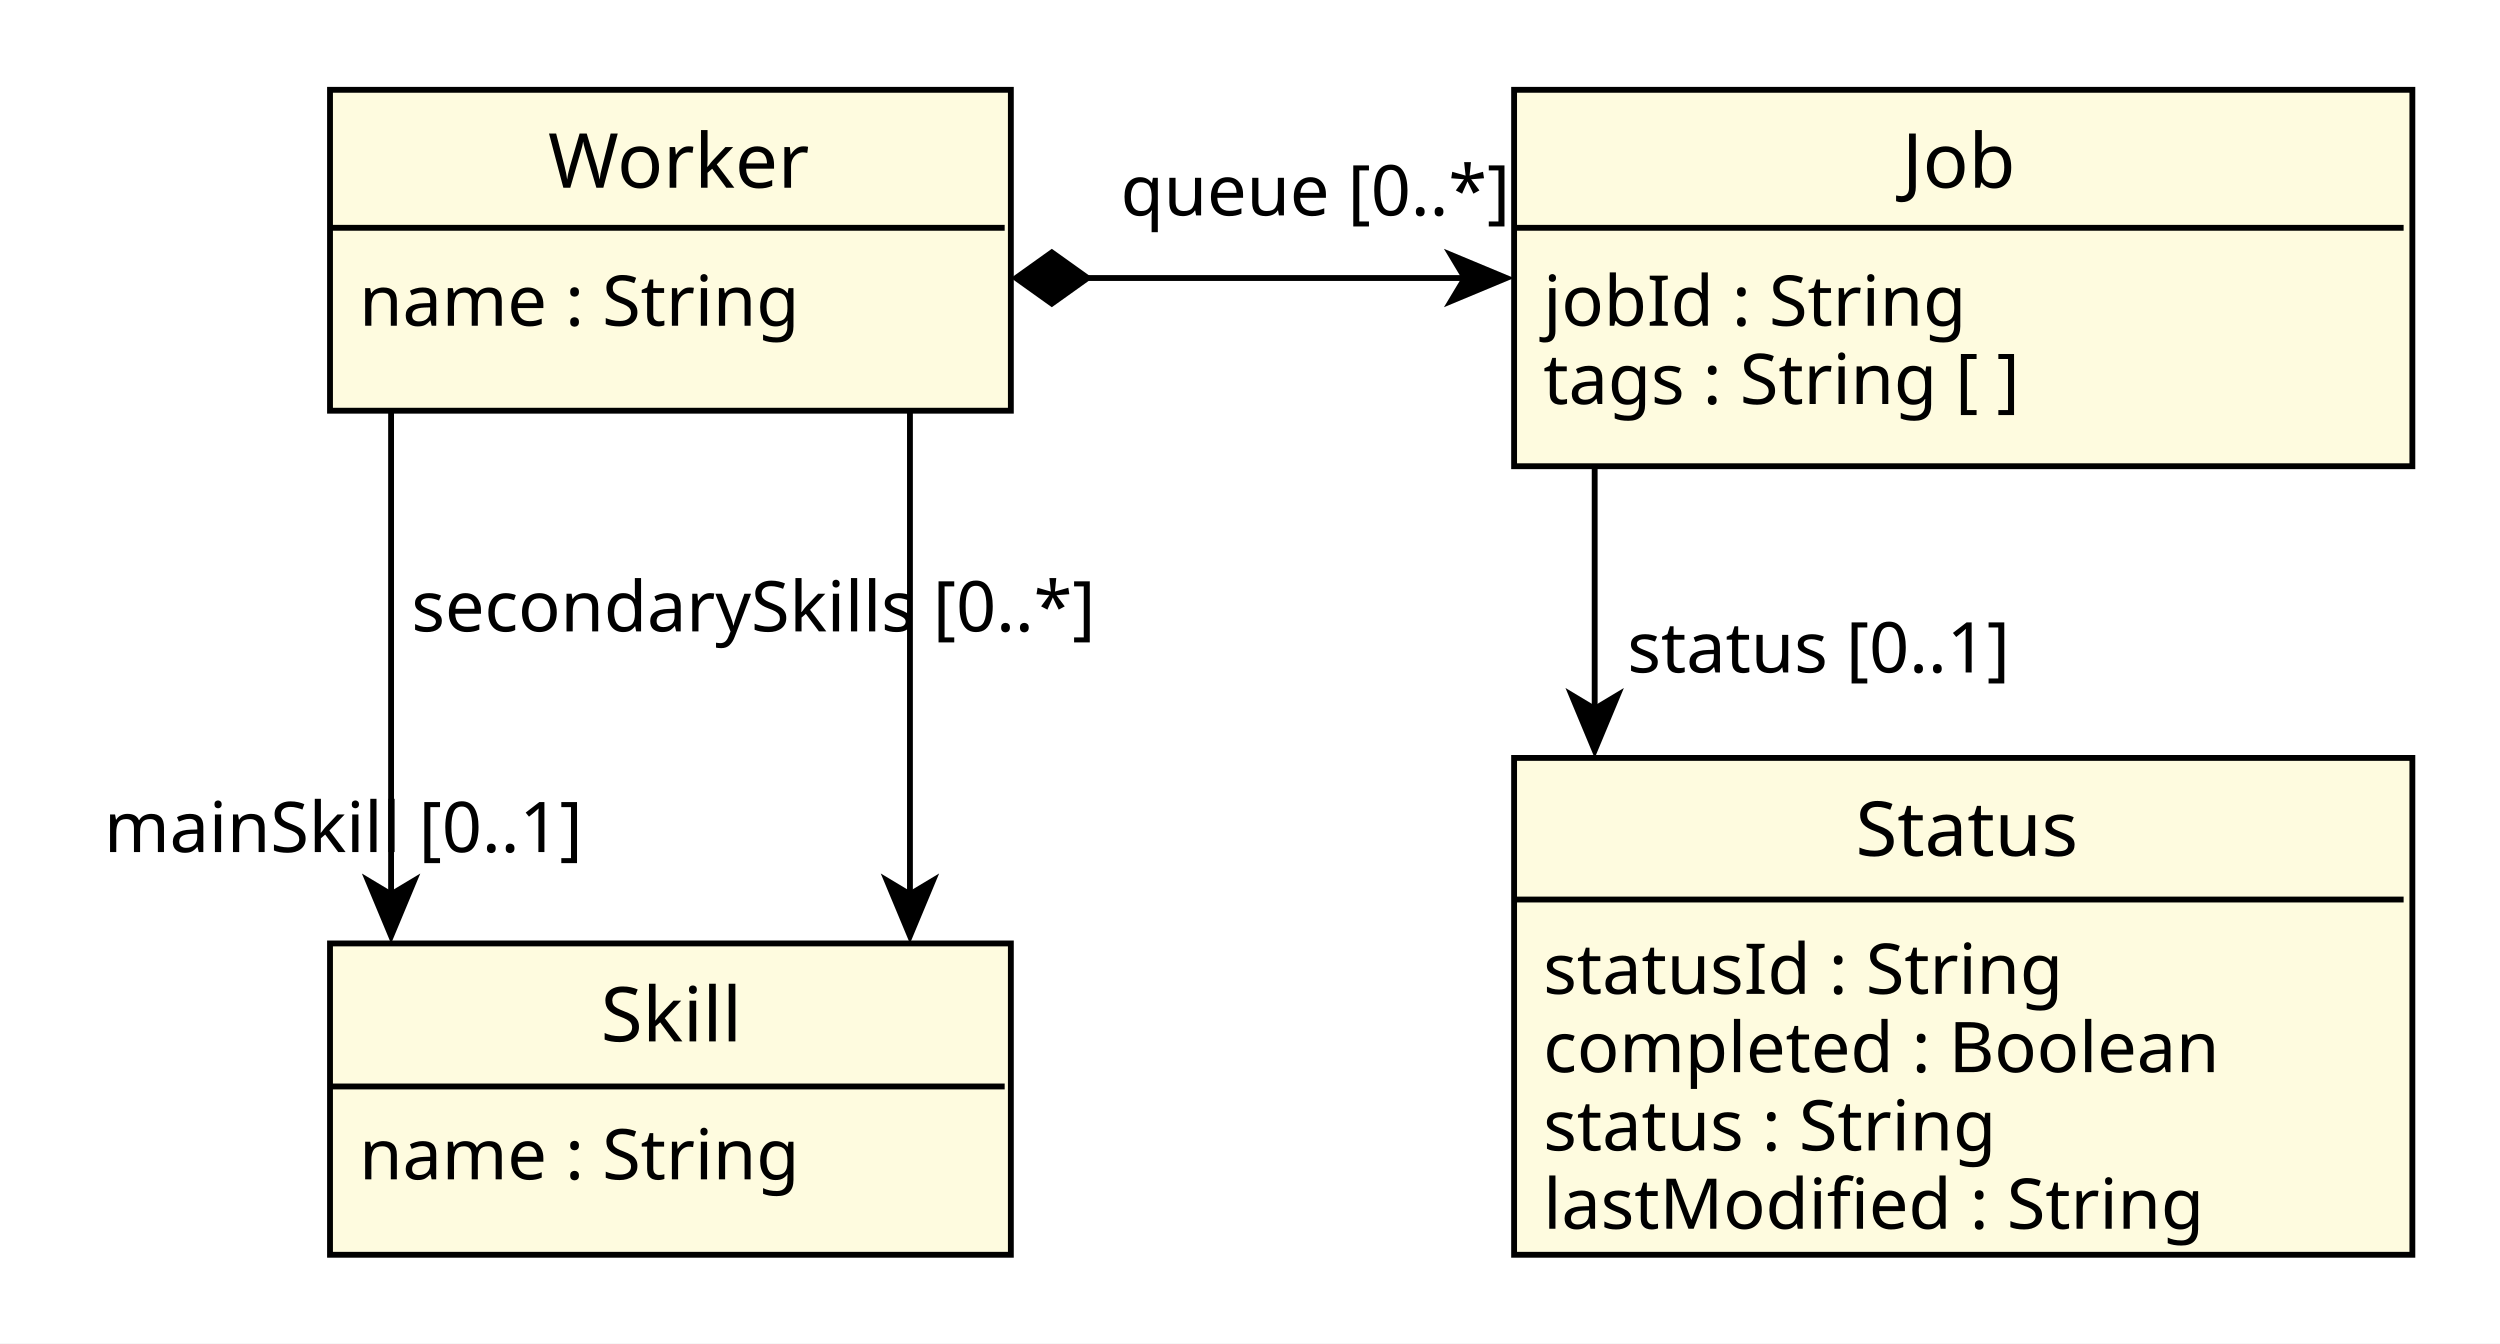
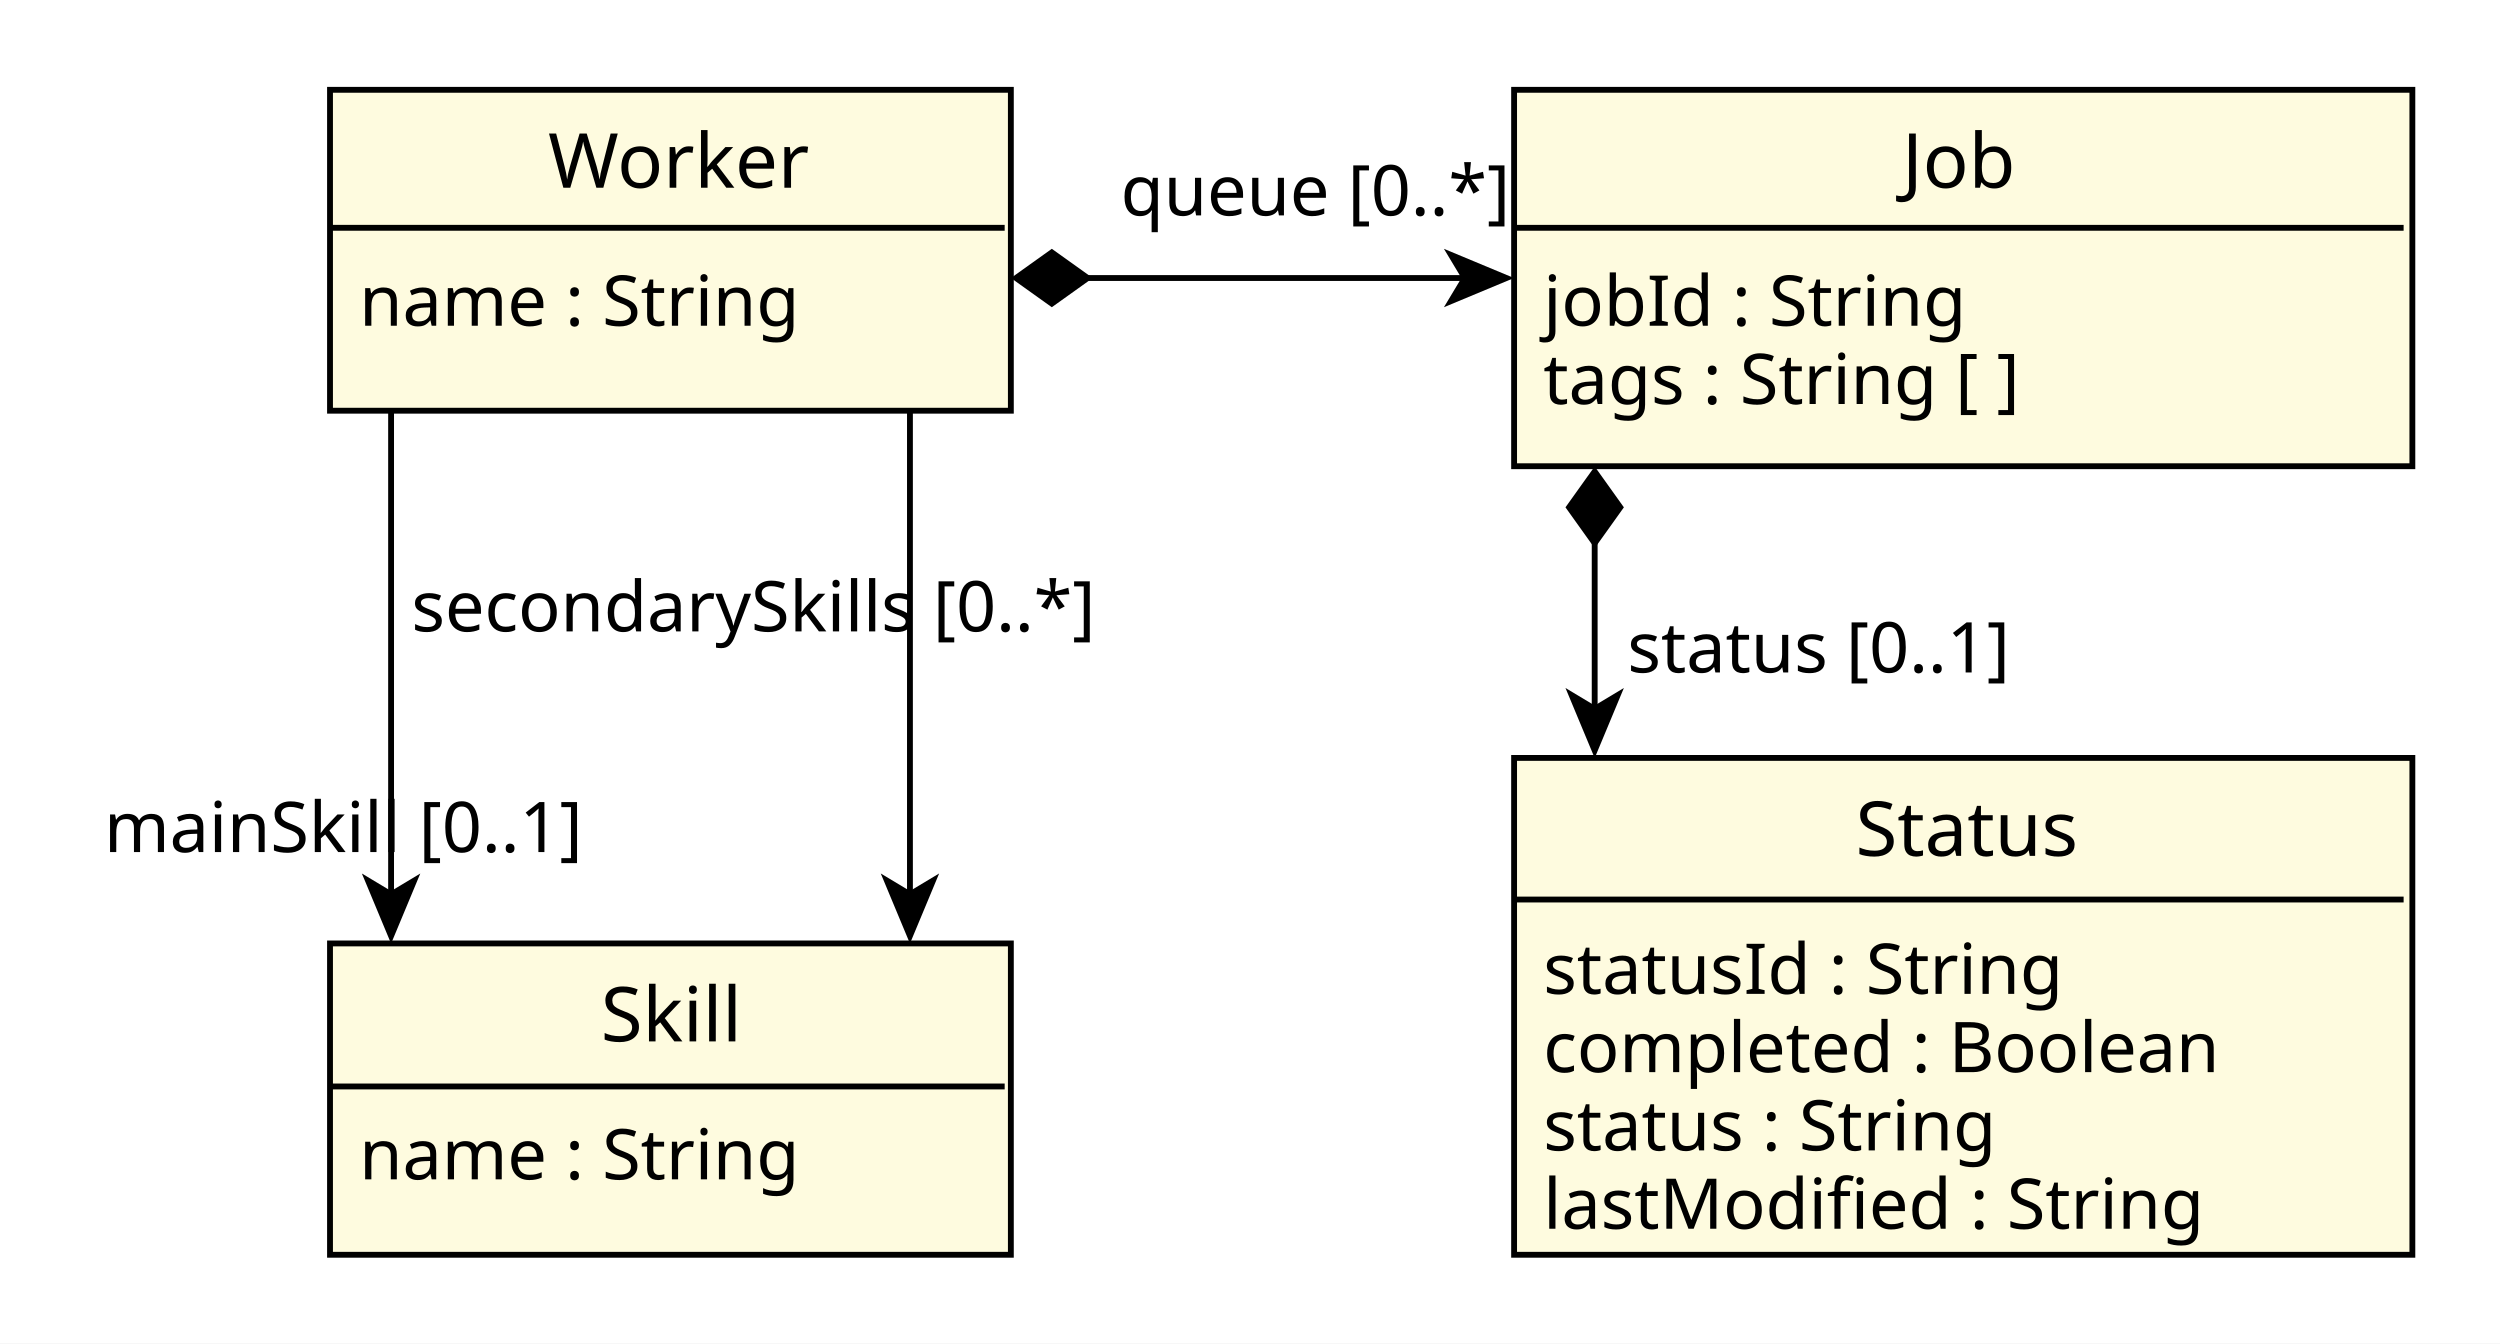
<svg xmlns="http://www.w3.org/2000/svg" fill-opacity="1" color-rendering="auto" color-interpolation="auto" text-rendering="auto" stroke="black" stroke-linecap="square" width="428" stroke-miterlimit="10" shape-rendering="auto" stroke-opacity="1" fill="black" stroke-dasharray="none" font-weight="normal" stroke-width="1" height="230" font-family="'Dialog'" font-style="normal" stroke-linejoin="miter" font-size="12px" stroke-dashoffset="0" image-rendering="auto">
  <defs id="genericDefs" />
  <g>
    <defs id="defs1">
      <clipPath clipPathUnits="userSpaceOnUse" id="clipPath1">
        <path d="M0 0 L428 0 L428 230 L0 230 L0 0 Z" />
      </clipPath>
      <clipPath clipPathUnits="userSpaceOnUse" id="clipPath2">
        <path d="M-34 94 L394 94 L394 324 L-34 324 L-34 94 Z" />
      </clipPath>
      <clipPath clipPathUnits="userSpaceOnUse" id="clipPath3">
        <path d="M225 109 L225 173 L378 173 L378 109 Z" />
      </clipPath>
      <clipPath clipPathUnits="userSpaceOnUse" id="clipPath4">
        <path d="M22 255 L22 308 L138 308 L138 255 Z" />
      </clipPath>
      <clipPath clipPathUnits="userSpaceOnUse" id="clipPath5">
        <path d="M22 109 L22 163 L138 163 L138 109 Z" />
      </clipPath>
      <clipPath clipPathUnits="userSpaceOnUse" id="clipPath6">
        <path d="M225 223 L225 308 L378 308 L378 223 Z" />
      </clipPath>
    </defs>
    <g fill="white" text-rendering="geometricPrecision" shape-rendering="geometricPrecision" transform="translate(34,-94)" stroke="white">
      <rect x="-34" width="428" height="230" y="94" clip-path="url(#clipPath2)" stroke="none" />
    </g>
    <g fill="rgb(254,251,223)" text-rendering="geometricPrecision" shape-rendering="geometricPrecision" transform="matrix(1,0,0,1,34,-94)" stroke="rgb(254,251,223)">
      <rect x="225.214" width="153.782" height="64.441" y="109.376" clip-path="url(#clipPath2)" stroke="none" />
    </g>
    <g text-rendering="geometricPrecision" stroke-miterlimit="1.45" shape-rendering="geometricPrecision" transform="matrix(1,0,0,1,34,-94)" stroke-linecap="butt">
      <rect fill="none" x="225.214" width="153.782" height="64.441" y="109.376" clip-path="url(#clipPath2)" />
      <text x="291.625" font-size="13px" y="126.145" clip-path="url(#clipPath3)" font-family="sans-serif" stroke="none" xml:space="preserve">Job</text>
      <line stroke-linecap="square" clip-path="url(#clipPath3)" fill="none" x1="226" x2="377" y1="133" y2="133" stroke-miterlimit="10" />
      <text x="230.214" xml:space="preserve" y="149.763" clip-path="url(#clipPath3)" font-family="sans-serif" stroke="none">jobId : String</text>
      <text x="230.214" xml:space="preserve" y="163.169" clip-path="url(#clipPath3)" font-family="sans-serif" stroke="none">tags : String [ ]</text>
      <text x="230.214" xml:space="preserve" y="176.576" clip-path="url(#clipPath3)" font-family="sans-serif" stroke="none"> </text>
      <text x="230.214" xml:space="preserve" y="189.982" clip-path="url(#clipPath3)" font-family="sans-serif" stroke="none"> </text>
      <text x="230.214" xml:space="preserve" y="203.388" clip-path="url(#clipPath3)" font-family="sans-serif" stroke="none"> </text>
      <text x="230.214" xml:space="preserve" y="216.794" clip-path="url(#clipPath3)" font-family="sans-serif" stroke="none"> </text>
      <line stroke-linecap="square" clip-path="url(#clipPath3)" fill="none" x1="226" x2="377" y1="224" y2="224" stroke-miterlimit="10" />
      <text x="230.214" xml:space="preserve" y="240.201" clip-path="url(#clipPath3)" font-family="sans-serif" stroke="none"> </text>
    </g>
    <g fill="rgb(254,251,223)" text-rendering="geometricPrecision" shape-rendering="geometricPrecision" transform="matrix(1,0,0,1,34,-94)" stroke="rgb(254,251,223)">
      <rect x="22.499" width="116.559" height="53.3" y="255.517" clip-path="url(#clipPath2)" stroke="none" />
    </g>
    <g text-rendering="geometricPrecision" stroke-miterlimit="1.45" shape-rendering="geometricPrecision" transform="matrix(1,0,0,1,34,-94)" stroke-linecap="butt">
      <rect fill="none" x="22.499" width="116.559" height="53.3" y="255.517" clip-path="url(#clipPath2)" />
      <text x="68.861" font-size="13px" y="272.286" clip-path="url(#clipPath4)" font-family="sans-serif" stroke="none" xml:space="preserve">Skill</text>
      <line stroke-linecap="square" clip-path="url(#clipPath4)" fill="none" x1="23" x2="138" y1="280" y2="280" stroke-miterlimit="10" />
      <text x="27.499" xml:space="preserve" y="295.904" clip-path="url(#clipPath4)" font-family="sans-serif" stroke="none">name : String</text>
      <text x="27.499" xml:space="preserve" y="309.31" clip-path="url(#clipPath4)" font-family="sans-serif" stroke="none"> </text>
      <text x="27.499" xml:space="preserve" y="322.717" clip-path="url(#clipPath4)" font-family="sans-serif" stroke="none"> </text>
      <text x="27.499" xml:space="preserve" y="336.123" clip-path="url(#clipPath4)" font-family="sans-serif" stroke="none"> </text>
      <text x="27.499" xml:space="preserve" y="349.529" clip-path="url(#clipPath4)" font-family="sans-serif" stroke="none"> </text>
      <text x="27.499" xml:space="preserve" y="362.935" clip-path="url(#clipPath4)" font-family="sans-serif" stroke="none"> </text>
      <line stroke-linecap="square" clip-path="url(#clipPath4)" fill="none" x1="23" x2="138" y1="370" y2="370" stroke-miterlimit="10" />
      <text x="27.499" xml:space="preserve" y="386.342" clip-path="url(#clipPath4)" font-family="sans-serif" stroke="none"> </text>
      <text x="27.499" xml:space="preserve" y="399.748" clip-path="url(#clipPath4)" font-family="sans-serif" stroke="none"> </text>
    </g>
    <g fill="rgb(254,251,223)" text-rendering="geometricPrecision" shape-rendering="geometricPrecision" transform="matrix(1,0,0,1,34,-94)" stroke="rgb(254,251,223)">
      <rect x="22.499" width="116.559" height="54.938" y="109.376" clip-path="url(#clipPath2)" stroke="none" />
    </g>
    <g text-rendering="geometricPrecision" stroke-miterlimit="1.45" shape-rendering="geometricPrecision" transform="matrix(1,0,0,1,34,-94)" stroke-linecap="butt">
      <rect fill="none" x="22.499" width="116.559" height="54.938" y="109.376" clip-path="url(#clipPath2)" />
      <text x="59.834" font-size="13px" y="126.145" clip-path="url(#clipPath5)" font-family="sans-serif" stroke="none" xml:space="preserve">Worker</text>
      <line stroke-linecap="square" clip-path="url(#clipPath5)" fill="none" x1="23" x2="138" y1="133" y2="133" stroke-miterlimit="10" />
      <text x="27.499" xml:space="preserve" y="149.763" clip-path="url(#clipPath5)" font-family="sans-serif" stroke="none">name : String</text>
      <text x="27.499" xml:space="preserve" y="163.169" clip-path="url(#clipPath5)" font-family="sans-serif" stroke="none"> </text>
      <text x="27.499" xml:space="preserve" y="176.576" clip-path="url(#clipPath5)" font-family="sans-serif" stroke="none"> </text>
      <text x="27.499" xml:space="preserve" y="189.982" clip-path="url(#clipPath5)" font-family="sans-serif" stroke="none"> </text>
      <text x="27.499" xml:space="preserve" y="203.388" clip-path="url(#clipPath5)" font-family="sans-serif" stroke="none"> </text>
      <text x="27.499" xml:space="preserve" y="216.794" clip-path="url(#clipPath5)" font-family="sans-serif" stroke="none"> </text>
      <line stroke-linecap="square" clip-path="url(#clipPath5)" fill="none" x1="23" x2="138" y1="224" y2="224" stroke-miterlimit="10" />
      <text x="27.499" xml:space="preserve" y="240.201" clip-path="url(#clipPath5)" font-family="sans-serif" stroke="none"> </text>
    </g>
    <g fill="rgb(254,251,223)" text-rendering="geometricPrecision" shape-rendering="geometricPrecision" transform="matrix(1,0,0,1,34,-94)" stroke="rgb(254,251,223)">
      <rect x="225.214" width="153.782" height="85.061" y="223.756" clip-path="url(#clipPath2)" stroke="none" />
    </g>
    <g text-rendering="geometricPrecision" stroke-miterlimit="1.45" shape-rendering="geometricPrecision" transform="matrix(1,0,0,1,34,-94)" stroke-linecap="butt">
      <rect fill="none" x="225.214" width="153.782" height="85.061" y="223.756" clip-path="url(#clipPath2)" />
      <text x="283.677" font-size="13px" y="240.525" clip-path="url(#clipPath6)" font-family="sans-serif" stroke="none" xml:space="preserve">Status</text>
      <line stroke-linecap="square" clip-path="url(#clipPath6)" fill="none" x1="226" x2="377" y1="248" y2="248" stroke-miterlimit="10" />
      <text x="230.214" xml:space="preserve" y="264.143" clip-path="url(#clipPath6)" font-family="sans-serif" stroke="none">statusId : String</text>
      <text x="230.214" xml:space="preserve" y="277.549" clip-path="url(#clipPath6)" font-family="sans-serif" stroke="none">completed : Boolean</text>
      <text x="230.214" xml:space="preserve" y="290.955" clip-path="url(#clipPath6)" font-family="sans-serif" stroke="none">status : String</text>
      <text x="230.214" xml:space="preserve" y="304.362" clip-path="url(#clipPath6)" font-family="sans-serif" stroke="none">lastModified : String</text>
      <line stroke-linecap="square" clip-path="url(#clipPath6)" fill="none" x1="226" x2="377" y1="311" y2="311" stroke-miterlimit="10" />
      <text x="230.214" xml:space="preserve" y="327.768" clip-path="url(#clipPath6)" font-family="sans-serif" stroke="none"> </text>
      <path fill="none" d="M32.954 164.281 L32.954 247.547" clip-path="url(#clipPath2)" />
      <path d="M32.954 255.547 L37.954 243.547 L32.954 246.547 L27.954 243.547 Z" clip-path="url(#clipPath2)" stroke="none" />
      <text x="-16.175" xml:space="preserve" y="239.878" clip-path="url(#clipPath2)" font-family="sans-serif" stroke="none">mainSkill [0..1]</text>
      <path fill="none" d="M121.783 164.297 L121.783 247.537" clip-path="url(#clipPath2)" />
      <path d="M121.783 255.537 L126.783 243.537 L121.783 246.537 L116.783 243.537 Z" clip-path="url(#clipPath2)" stroke="none" />
      <text x="36.437" xml:space="preserve" y="202.09" clip-path="url(#clipPath2)" font-family="sans-serif" stroke="none">secondarySkills [0..*]</text>
      <path fill="none" d="M146.071 141.597 L217.199 141.597" clip-path="url(#clipPath2)" />
      <path d="M139.071 141.597 L146.071 136.597 L153.071 141.597 L146.071 146.597 Z" clip-path="url(#clipPath2)" stroke="none" />
      <path d="M225.199 141.597 L213.199 136.597 L216.199 141.597 L213.199 146.597 Z" clip-path="url(#clipPath2)" stroke="none" />
      <text x="157.861" xml:space="preserve" y="130.878" clip-path="url(#clipPath2)" font-family="sans-serif" stroke="none">queue [0..*]</text>
-       <path fill="none" d="M239.009 173.856 L239.009 215.783" clip-path="url(#clipPath2)" />
+       <path fill="none" d="M239.009 180.856 L239.009 215.783" clip-path="url(#clipPath2)" />
+       <path d="M239.009 173.856 L244.009 180.856 L239.009 187.856 L234.009 180.856 Z" clip-path="url(#clipPath2)" stroke="none" />
      <path d="M239.009 223.783 L244.009 211.783 L239.009 214.783 L234.009 211.783 Z" clip-path="url(#clipPath2)" stroke="none" />
      <text x="244.608" xml:space="preserve" y="209.12" clip-path="url(#clipPath2)" font-family="sans-serif" stroke="none">status [0..1]</text>
    </g>
  </g>
</svg>
